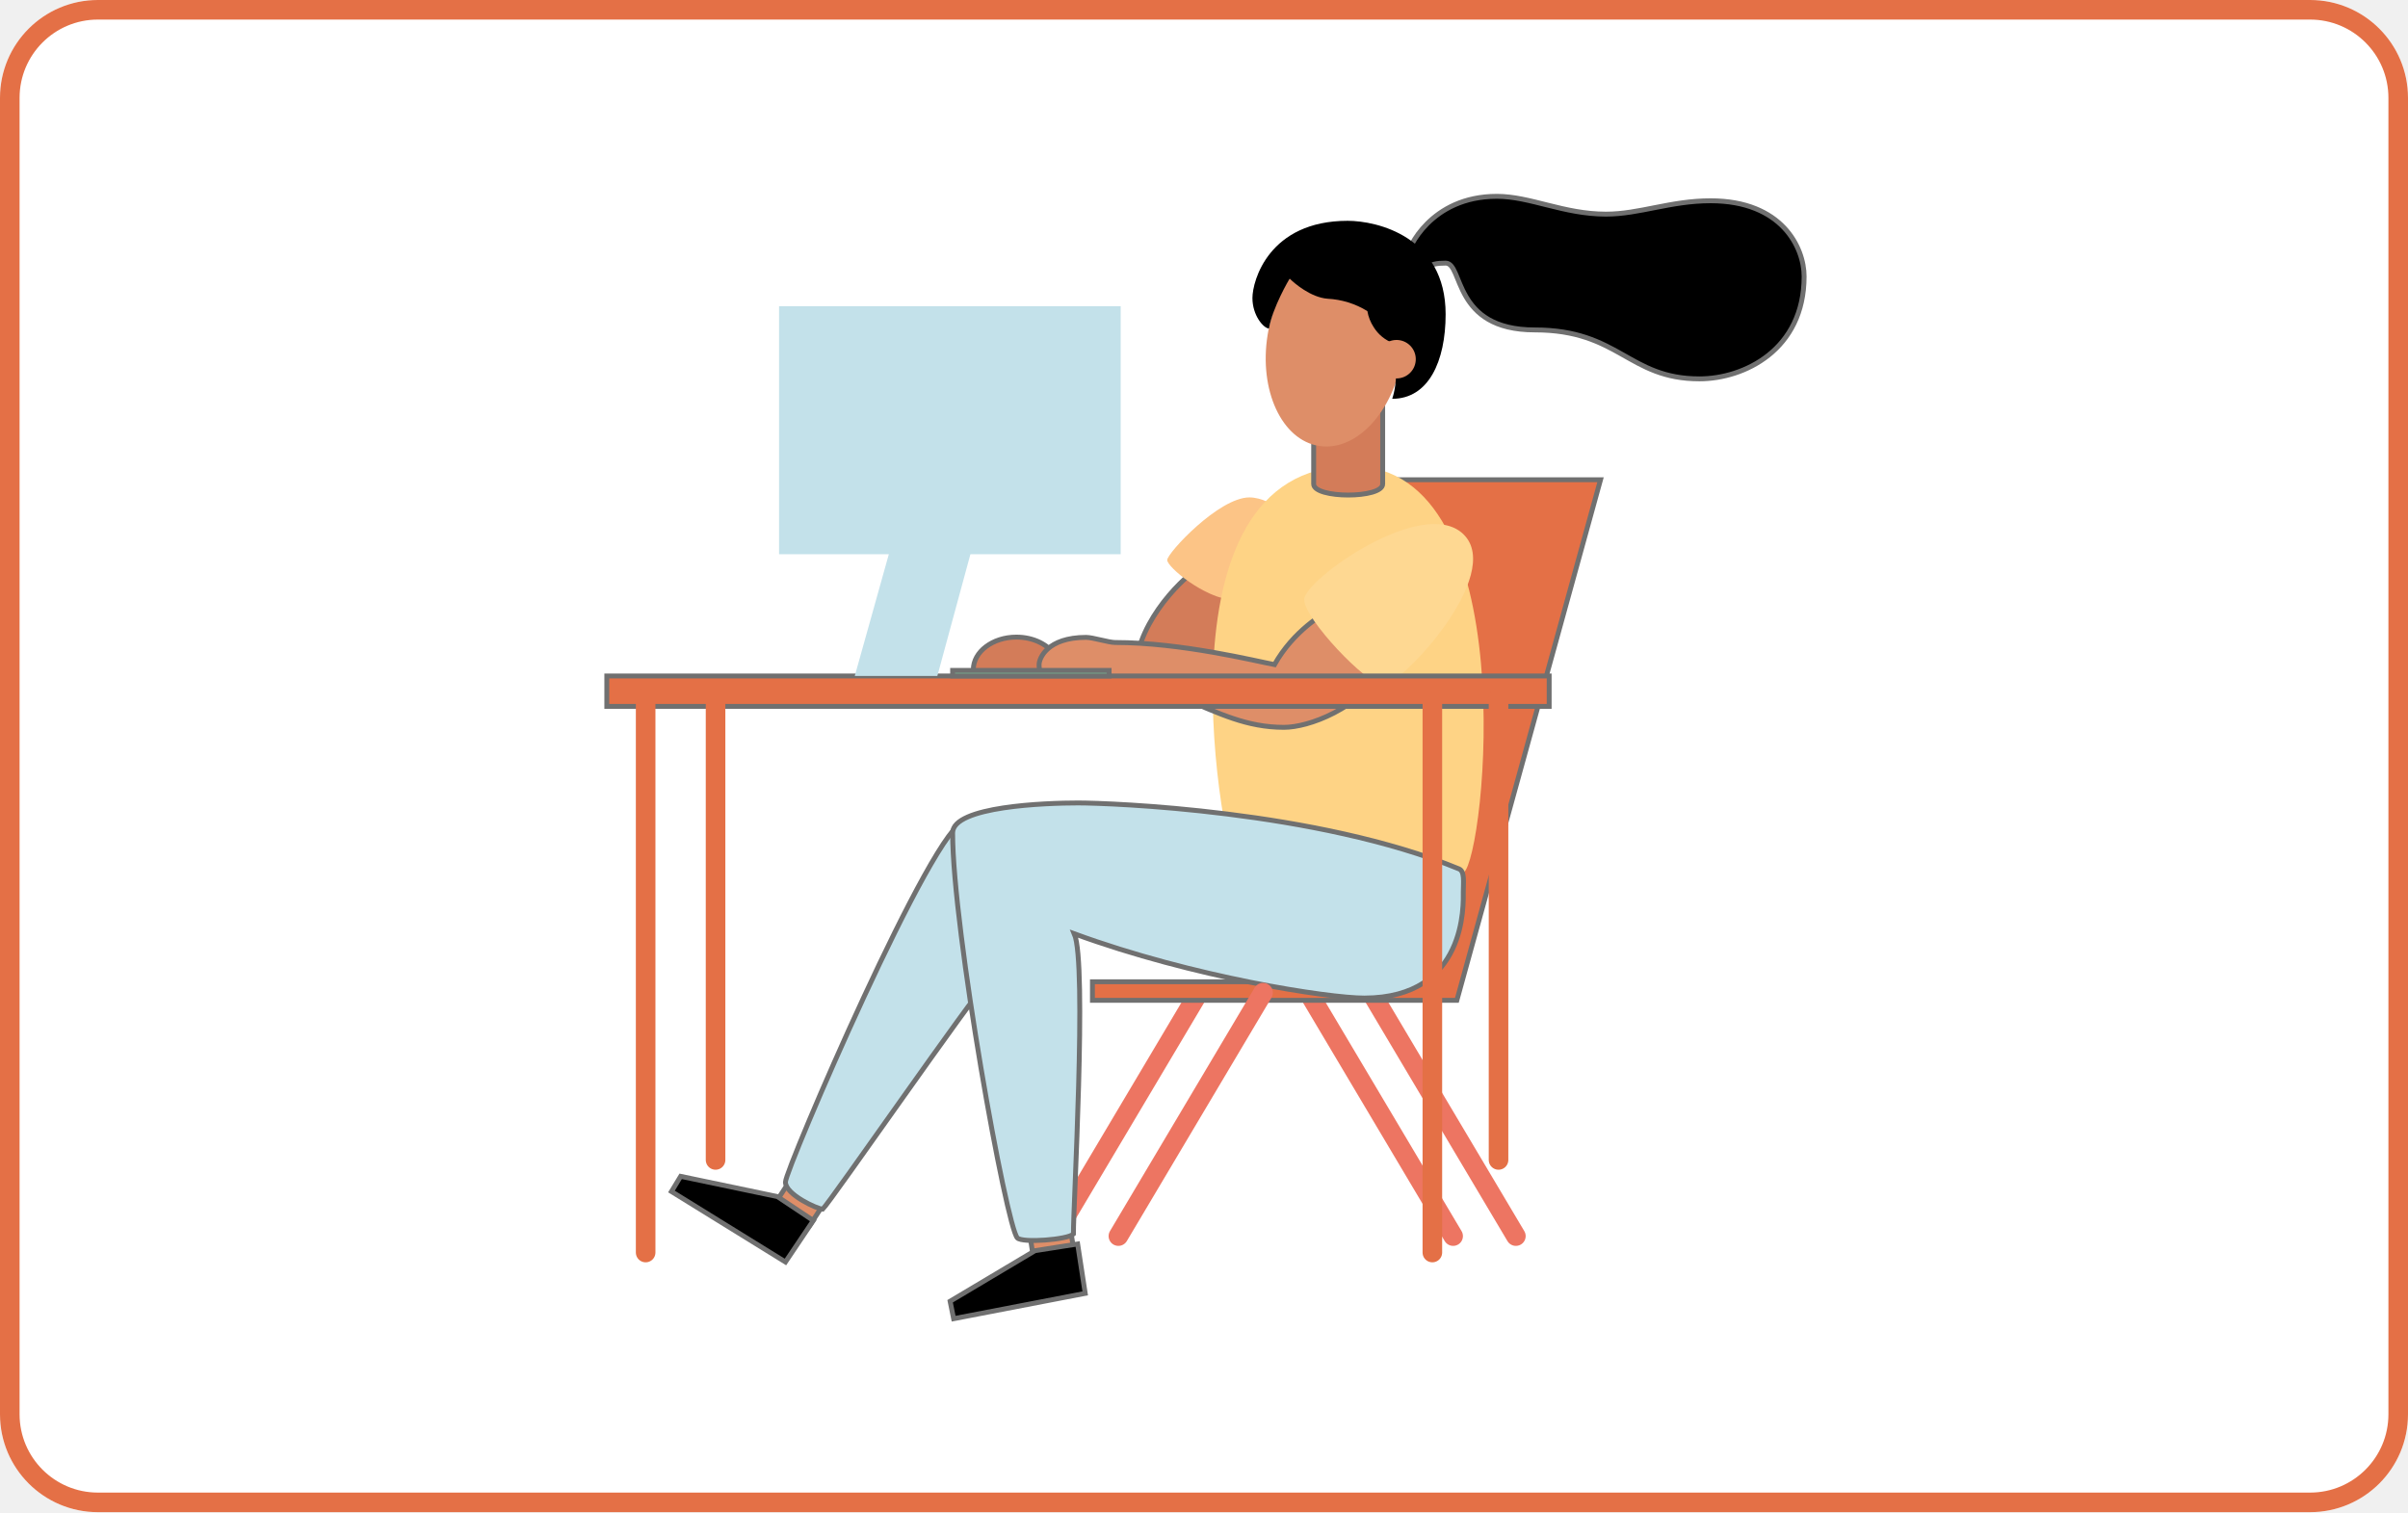
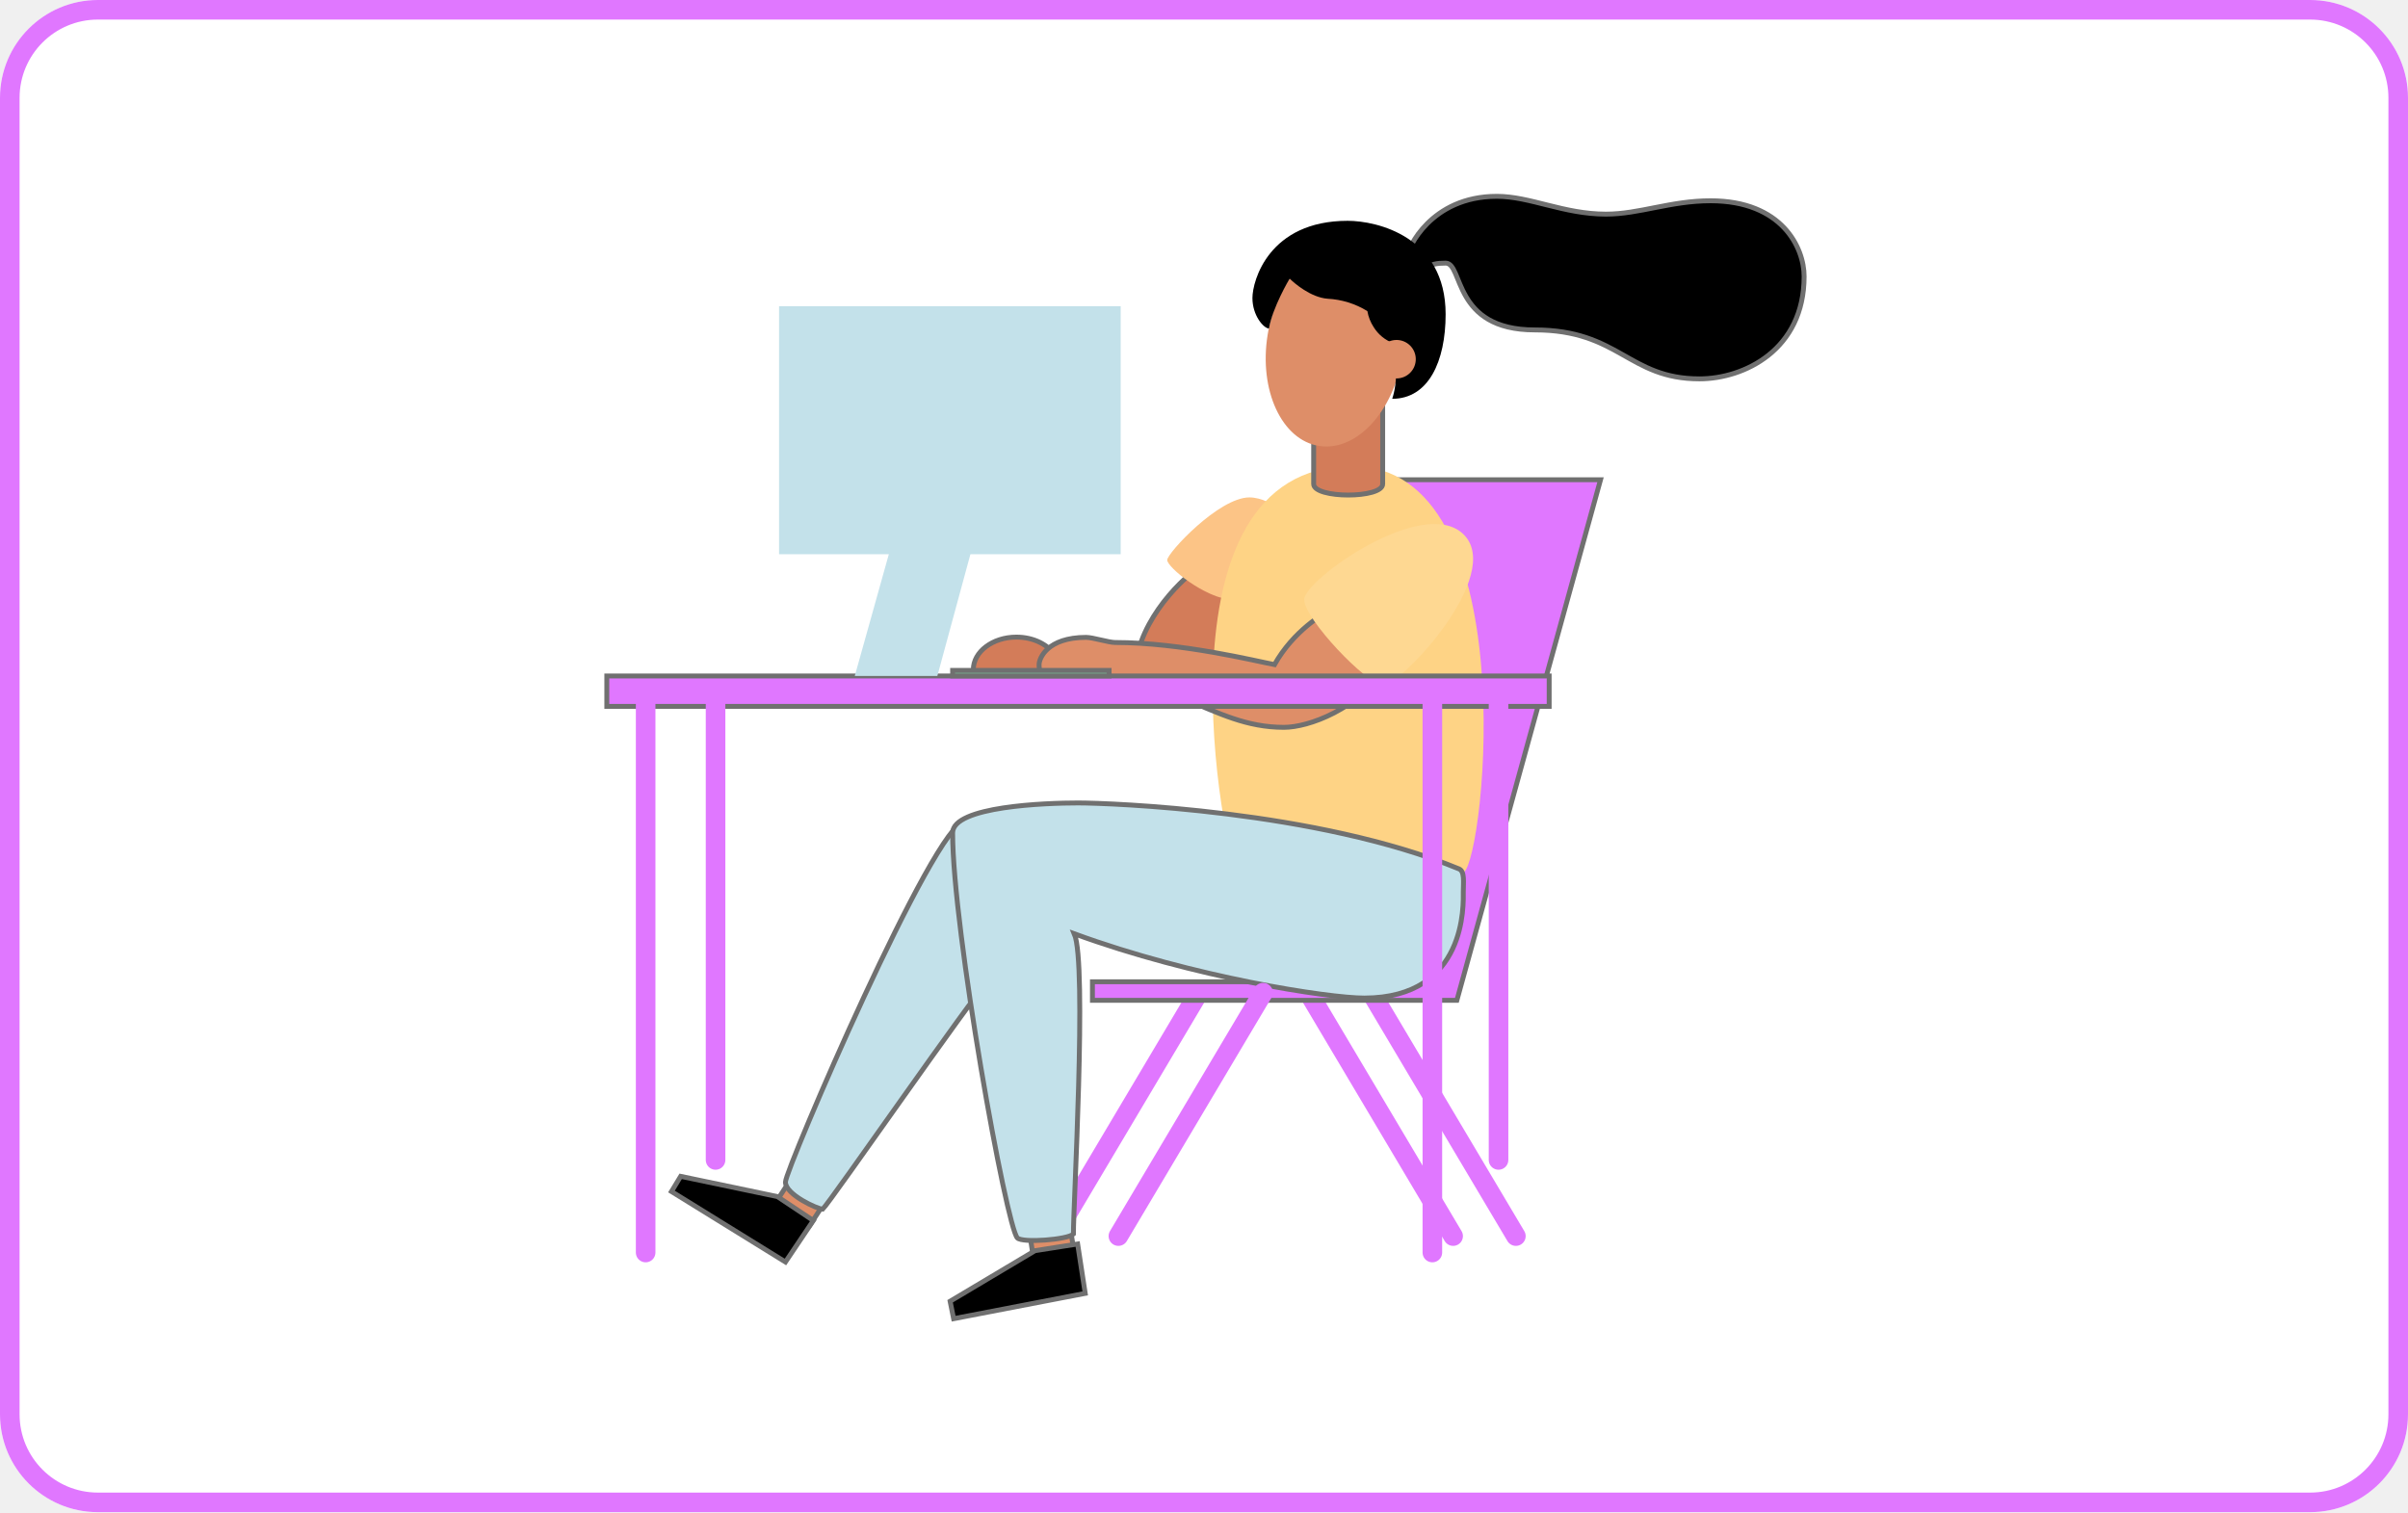
<svg xmlns="http://www.w3.org/2000/svg" width="492" height="309" viewBox="0 0 492 309">
  <g id="Group_512" data-name="Group 512" transform="translate(2028 3733)">
-     <g id="Rectangle_70" data-name="Rectangle 70" transform="translate(-2028 -3733)" fill="#fff" stroke="#e47046" stroke-width="4">
+     <g id="Rectangle_70" data-name="Rectangle 70" transform="translate(-2028 -3733)" fill="#fff" stroke="#e077ff" stroke-width="4">
      <rect width="492" height="309" rx="20" stroke="none" />
      <rect x="2" y="2" width="488" height="305" rx="18" fill="none" />
    </g>
    <g id="Group_509" data-name="Group 509" transform="translate(-9488.762 14537.443)">
      <g id="Group_445" data-name="Group 445" transform="translate(7584.745 -18230.326)">
        <g id="drawkit-server-woman-colour" transform="translate(0 0)">
-           <line id="Line_26" data-name="Line 26" x1="29.561" y1="49.742" transform="translate(143.358 162.729)" fill="none" stroke="#ed7562" stroke-linecap="round" stroke-linejoin="round" stroke-width="4" />
-           <line id="Line_27" data-name="Line 27" x1="29.561" y1="49.742" transform="translate(156.178 162.729)" fill="none" stroke="#ed7562" stroke-linecap="round" stroke-linejoin="round" stroke-width="4" />
-           <line id="Line_28" data-name="Line 28" y1="49.742" x2="29.557" transform="translate(91.373 162.729)" fill="none" stroke="#ed7562" stroke-linecap="round" stroke-linejoin="round" stroke-width="4" />
-           <path id="Path_1498" data-name="Path 1498" d="M60.11,0h43.705L74.463,106.377H0v-3.79H55.224Z" transform="translate(99.221 57.913)" fill="#e47046" stroke="#707070" stroke-width="1" />
+           <line id="Line_26" data-name="Line 26" x1="29.561" y1="49.742" transform="translate(143.358 162.729)" fill="none" stroke="#e077ff" stroke-linecap="round" stroke-linejoin="round" stroke-width="4" />
+           <line id="Line_27" data-name="Line 27" x1="29.561" y1="49.742" transform="translate(156.178 162.729)" fill="none" stroke="#e077ff" stroke-linecap="round" stroke-linejoin="round" stroke-width="4" />
+           <line id="Line_28" data-name="Line 28" y1="49.742" x2="29.557" transform="translate(91.373 162.729)" fill="none" stroke="#e077ff" stroke-linecap="round" stroke-linejoin="round" stroke-width="4" />
+           <path id="Path_1498" data-name="Path 1498" d="M60.11,0h43.705L74.463,106.377H0v-3.79H55.224Z" transform="translate(99.221 57.913)" fill="#e077ff" stroke="#707070" stroke-width="1" />
          <rect id="Rectangle_45" data-name="Rectangle 45" width="8.384" height="7.493" transform="matrix(0.988, -0.154, 0.154, 0.988, 86.078, 209.918)" fill="#de8e68" stroke="#707070" stroke-width="1" />
          <rect id="Rectangle_46" data-name="Rectangle 46" width="8.384" height="7.493" transform="translate(38.551 199.382) rotate(33)" fill="#de8e68" stroke="#707070" stroke-width="1" />
          <path id="Path_1499" data-name="Path 1499" d="M36.658,0C30.54,0,0,71.1,0,73.7s6.628,5.546,7.606,5.546c1.524-1.415,30.758-43.673,33.8-46.621S36.658,0,36.658,0Z" transform="translate(36.499 127.727)" fill="#c3e1ea" stroke="#707070" stroke-width="1" />
          <path id="Path_1500" data-name="Path 1500" d="M46.872,0C44.861.632,35.043,9.044,33.328,19.148c-1.747-.209-12.229-.646-16.6-.823C15.3,16.1,12.3,14.558,8.807,14.558,3.944,14.558,0,17.547,0,21.232v.241H17.583v-.241a5.3,5.3,0,0,0-.728-2.648l15.277,2.434,18.147,1.888,1.87-15.85Z" transform="translate(74.882 75.514)" fill="#d37c59" stroke="#707070" stroke-width="1" />
          <path id="Path_1501" data-name="Path 1501" d="M22.324,2.73C22.324,1.451,19.139,0,16.8,0,10.559,0,0,11.373,0,12.8s7.6,7.788,13.443,8.171S22.324,2.73,22.324,2.73Z" transform="translate(114.497 61.525)" fill="#fcc486" />
          <path id="Path_1502" data-name="Path 1502" d="M28.526,0c35.28,0,27.219,79.7,22.747,83.066S7.6,86.742,5.047,83.375-13.341,0,28.526,0Z" transform="translate(123.798 55.138)" fill="#fed385" />
          <path id="Path_1503" data-name="Path 1503" d="M14.1,0H0V18.893c0,3,14.1,3.021,14.1,0Z" transform="translate(144.423 39.893)" fill="#d37c59" stroke="#707070" stroke-width="1" />
          <ellipse id="Ellipse_363" data-name="Ellipse 363" cx="20.722" cy="13.939" rx="20.722" ry="13.939" transform="translate(131.747 48.812) rotate(-80.94)" fill="#de8e68" />
          <path id="Path_1504" data-name="Path 1504" d="M18.2,0c6.824,0,13.648,3.639,22.292,3.639,6.824,0,13.193-2.73,21.382-2.73,14.558,0,19.107,9.554,19.107,15.468C80.978,31.39,68.695,37.3,59.6,37.3,45.038,37.3,43.219,27.3,25.931,27.3,9.1,27.3,11.373,13.648,7.734,13.648c-1.82,0-2.957.227-3.639.91S0,12.738,0,11.828,4.549,0,18.2,0Z" transform="translate(163.653 0)" stroke="#707070" stroke-width="1" />
          <path id="Path_1505" data-name="Path 1505" d="M19.457,0C3.367,0,0,12.242,0,15.777s2.234,6.155,3.376,6.242c.71-4.226,4.094-10.059,4.254-10.19.91.91,4.281,3.831,7.734,4.094a17.146,17.146,0,0,1,8.121,2.529,8.684,8.684,0,0,0,1.3,3.294A7.907,7.907,0,0,0,28.779,25a9.845,9.845,0,0,1,.687,3.185c0,4.859-.455,6.824-.91,8.189,7.415,0,10.918-7.638,10.918-17.287C39.474,3.2,25.417,0,19.457,0Z" transform="translate(131.912 5.004)" />
          <circle id="Ellipse_364" data-name="Ellipse 364" cx="3.931" cy="3.931" r="3.931" transform="translate(157.425 29.352)" fill="#de8e68" />
          <path id="Path_1506" data-name="Path 1506" d="M59.864,0C58.277.382,51.912,4.326,48.1,11.132c-3.753-.7-19.021-4.517-32.573-4.517-1.274,0-4.581-1.046-5.914-1.046C1.661,5.568,0,9.863,0,11.132s.273,1.306.519,1.306c27.3,0,34.161,11.514,49.515,11.514,4.968,0,15.208-3.6,21.382-12.815C69.25,3.794,59.864,0,59.864,0Z" transform="translate(88.321 84.558)" fill="#de8e68" stroke="#707070" stroke-width="1" />
          <path id="Path_1507" data-name="Path 1507" d="M32.533,2.079C41.058,10.354,19.5,33.26,16.041,32.923S.119,19.461,0,15.472,24.294-5.924,32.533,2.079Z" transform="translate(142.484 66.967)" fill="#fed892" />
-           <rect id="Rectangle_47" data-name="Rectangle 47" width="192.541" height="6.214" transform="translate(0 98.015)" fill="#e47046" stroke="#707070" stroke-width="1" />
+           <rect id="Rectangle_47" data-name="Rectangle 47" width="192.541" height="6.214" transform="translate(0 98.015)" fill="#e077ff" stroke="#707070" stroke-width="1" />
          <path id="Path_1508" data-name="Path 1508" d="M104.339,18.206c0-1.956.341-4.222-.878-4.727C74.518,1.547,32.145,0,25.617,0S0,.664,0,6.128C0,25.863,11,86.619,13.229,88.889c1.06,1.069,10.3.355,11.455-.8-.077-5,2.83-55.27.177-61.357C49.187,35.648,76.811,39.87,84.09,39.87,105.185,39.848,104.339,20.527,104.339,18.206Z" transform="translate(70.656 123.96)" fill="#c3e1ea" stroke="#707070" stroke-width="1" />
          <path id="Path_1509" data-name="Path 1509" d="M28.984,9.035l-7.343-4.9L1.879,0,0,3.1,23.288,17.5Z" transform="translate(13.211 200.261)" stroke="#707070" stroke-width="1" />
          <path id="Path_1510" data-name="Path 1510" d="M26.058,0,17.347,1.369,0,11.705l.719,3.562L27.605,10.09Z" transform="translate(70.141 214.082)" stroke="#707070" stroke-width="1" />
-           <line id="Line_29" data-name="Line 29" y1="94.417" transform="translate(182.196 102.492)" fill="none" stroke="#e47046" stroke-linecap="round" stroke-linejoin="round" stroke-width="4" />
-           <line id="Line_30" data-name="Line 30" y1="94.417" transform="translate(22.219 102.492)" fill="none" stroke="#e47046" stroke-linecap="round" stroke-linejoin="round" stroke-width="4" />
-           <line id="Line_31" data-name="Line 31" y1="113.337" transform="translate(168.675 102.492)" fill="none" stroke="#e47046" stroke-linecap="round" stroke-linejoin="round" stroke-width="4" />
-           <line id="Line_32" data-name="Line 32" y1="113.337" transform="translate(7.934 102.492)" fill="none" stroke="#e47046" stroke-linecap="round" stroke-linejoin="round" stroke-width="4" />
-           <line id="Line_33" data-name="Line 33" y1="49.742" x2="29.557" transform="translate(104.525 162.729)" fill="none" stroke="#ed7562" stroke-linecap="round" stroke-linejoin="round" stroke-width="4" />
+           <line id="Line_29" data-name="Line 29" y1="94.417" transform="translate(182.196 102.492)" fill="none" stroke="#e077ff" stroke-linecap="round" stroke-linejoin="round" stroke-width="4" />
+           <line id="Line_30" data-name="Line 30" y1="94.417" transform="translate(22.219 102.492)" fill="none" stroke="#e077ff" stroke-linecap="round" stroke-linejoin="round" stroke-width="4" />
+           <line id="Line_31" data-name="Line 31" y1="113.337" transform="translate(168.675 102.492)" fill="none" stroke="#e077ff" stroke-linecap="round" stroke-linejoin="round" stroke-width="4" />
+           <line id="Line_32" data-name="Line 32" y1="113.337" transform="translate(7.934 102.492)" fill="none" stroke="#e077ff" stroke-linecap="round" stroke-linejoin="round" stroke-width="4" />
+           <line id="Line_33" data-name="Line 33" y1="49.742" x2="29.557" transform="translate(104.525 162.729)" fill="none" stroke="#e077ff" stroke-linecap="round" stroke-linejoin="round" stroke-width="4" />
          <rect id="Rectangle_48" data-name="Rectangle 48" width="31.968" height="1.142" transform="translate(70.656 96.873)" fill="#76b892" stroke="#707070" stroke-width="1" />
          <path id="Path_1516" data-name="Path 1516" d="M0,0H69.8V50.684H0Z" transform="translate(35.194 22.451)" fill="#c3e1ea" />
          <path id="Path_1511" data-name="Path 1511" d="M9.626,0,0,34.411H16.873L26.218,0Z" transform="translate(50.661 63.604)" fill="#c3e1ea" />
        </g>
      </g>
    </g>
  </g>
</svg>
